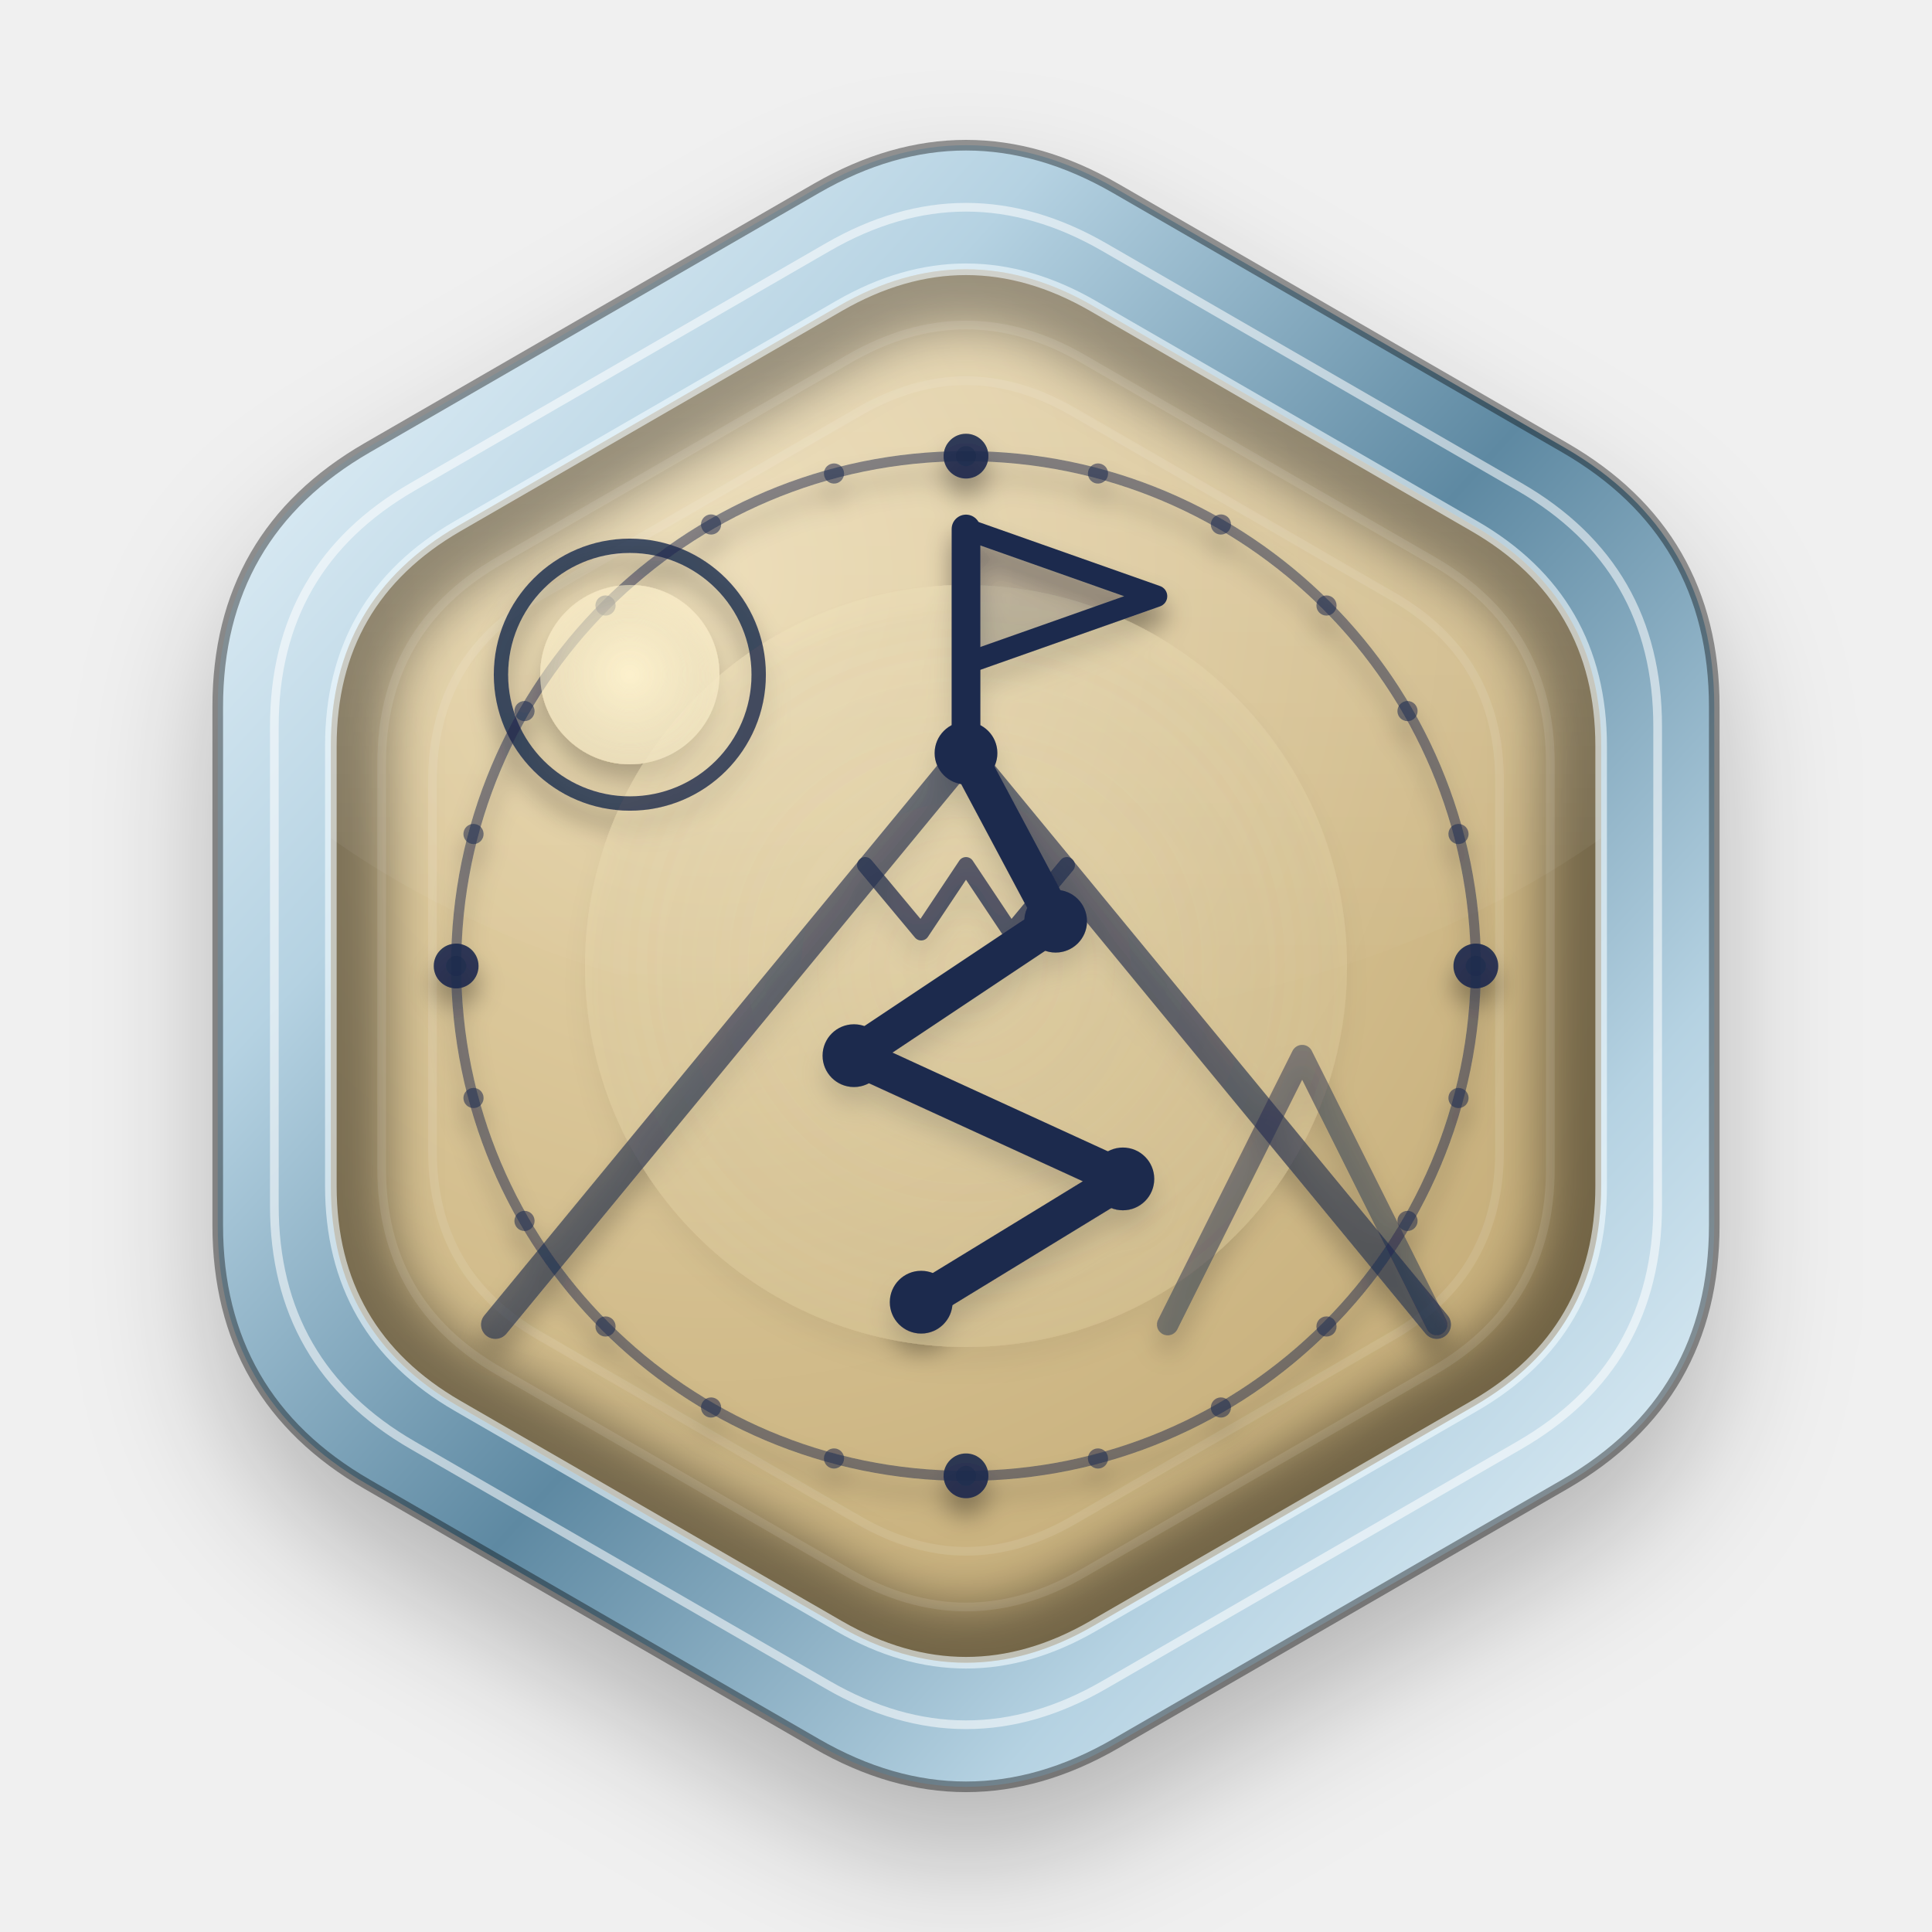
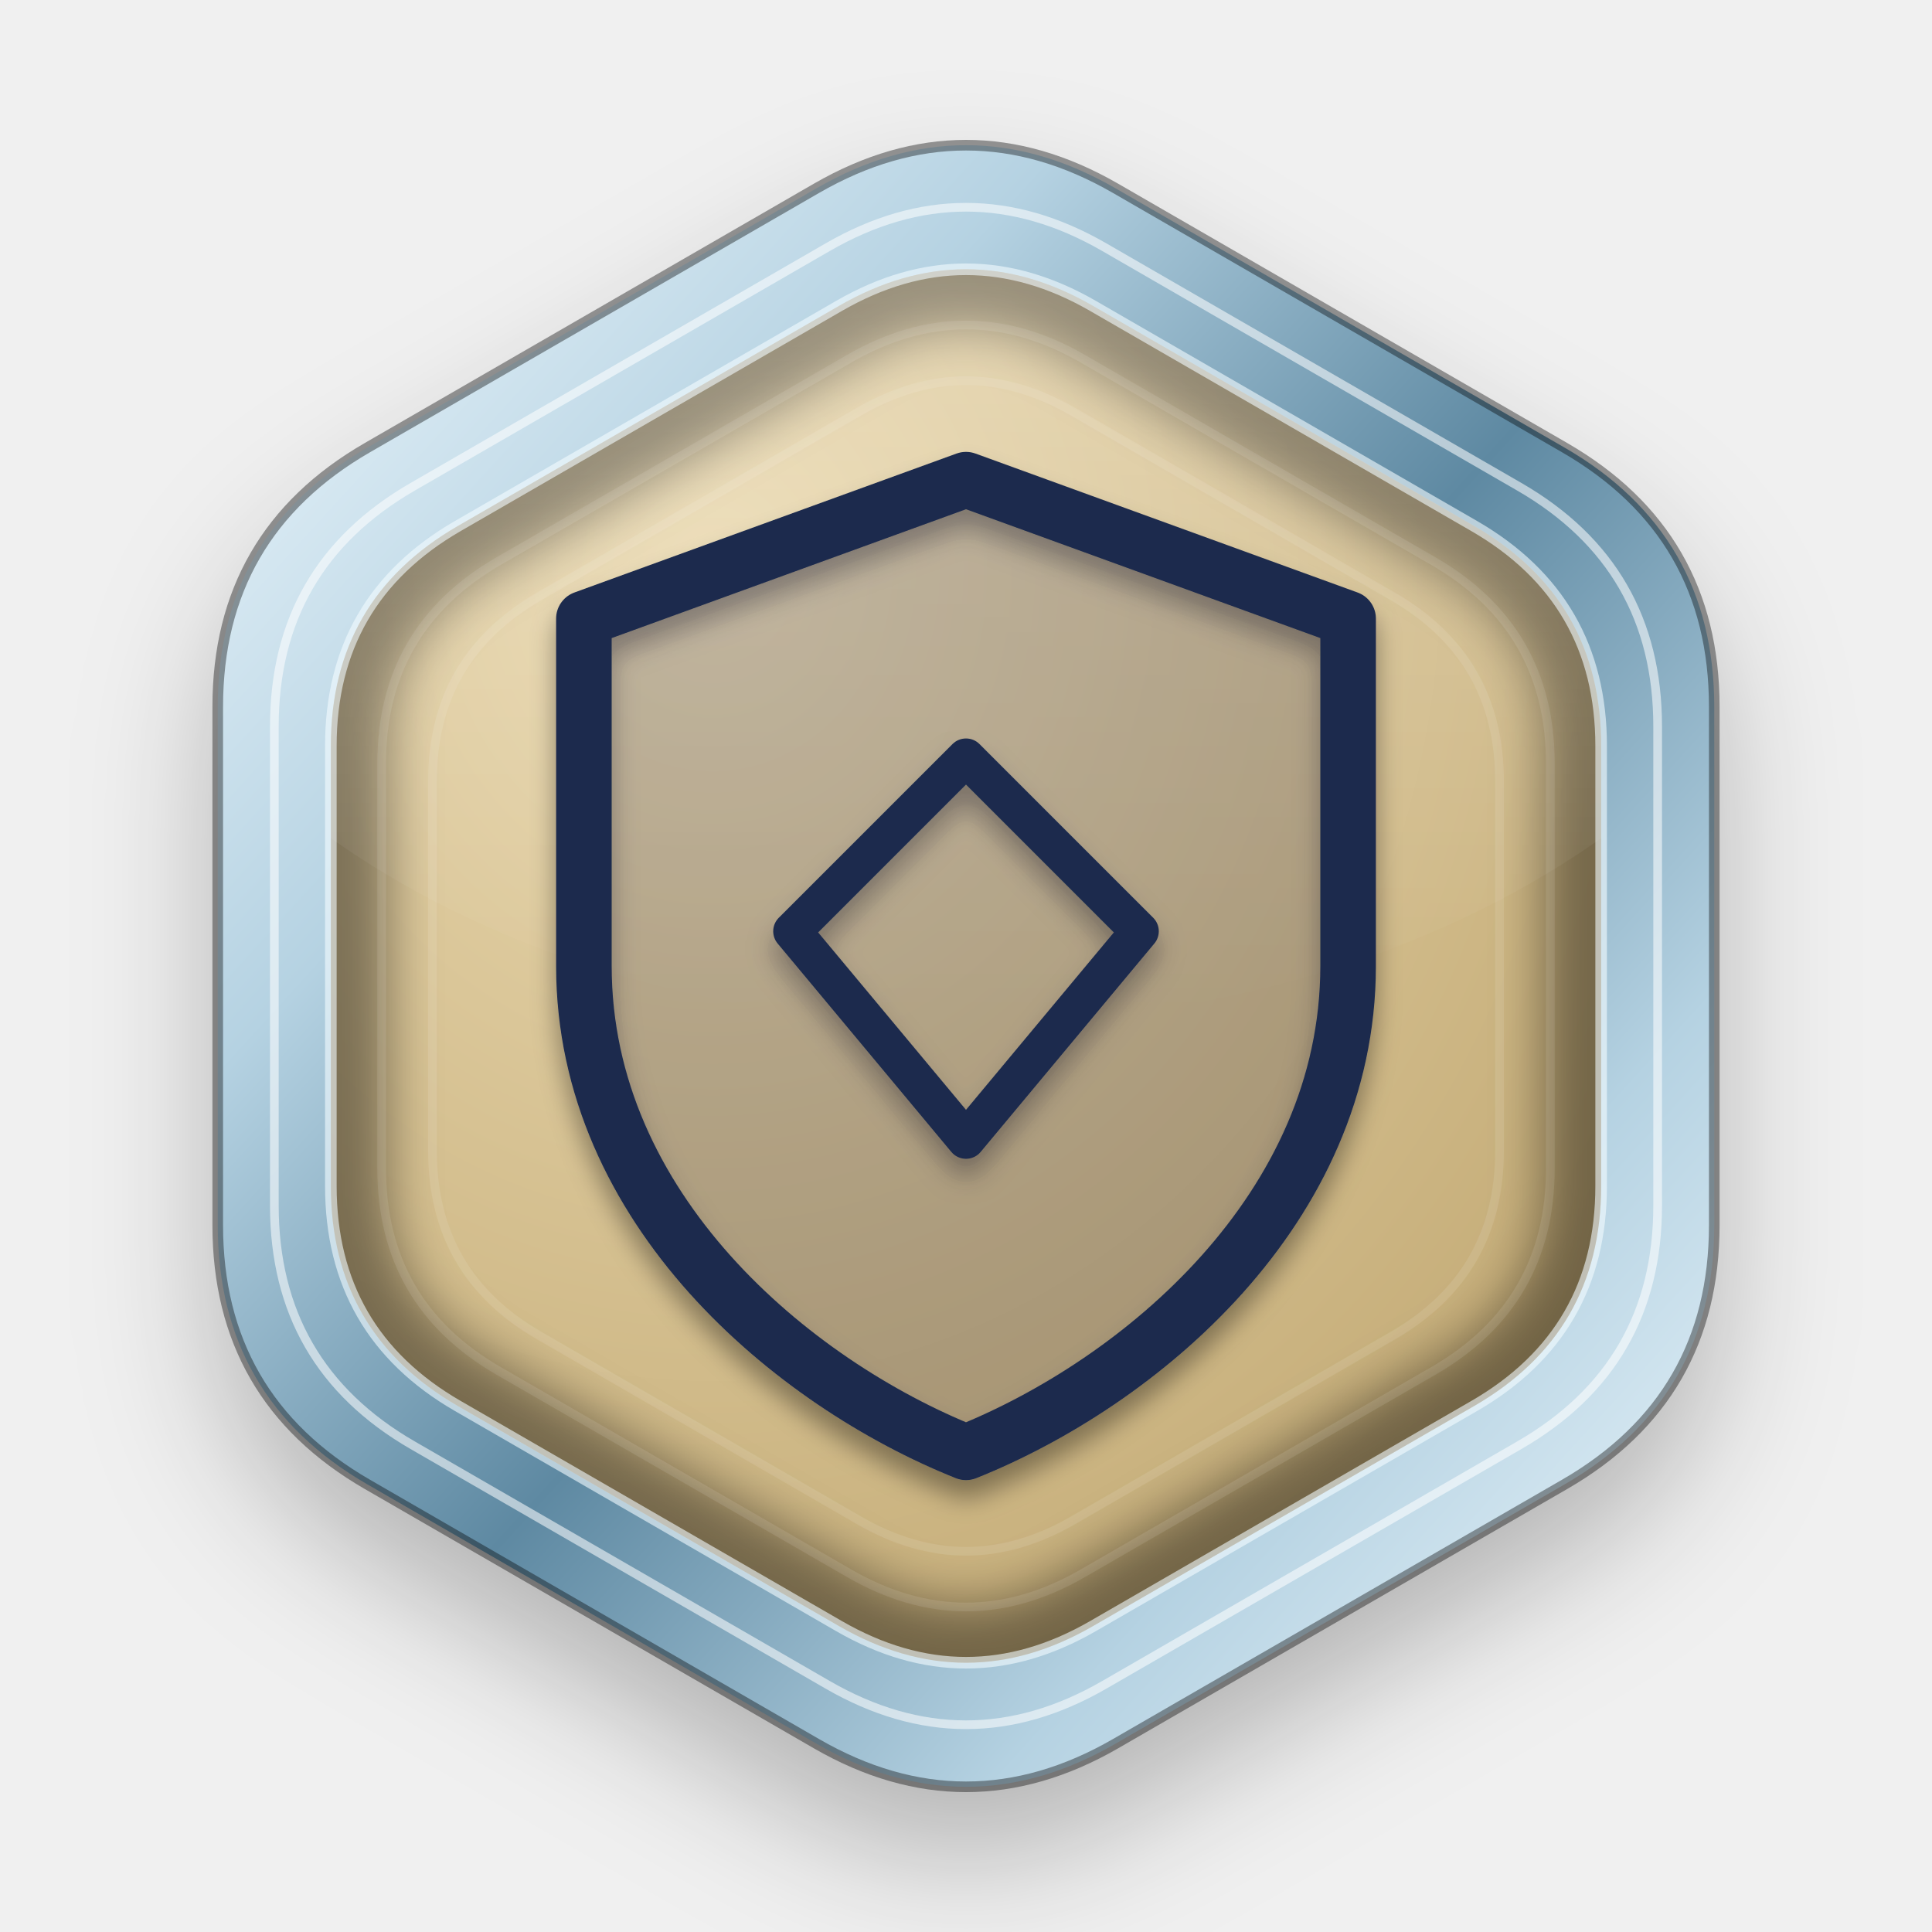
<svg xmlns="http://www.w3.org/2000/svg" viewBox="-100 -100 200 200" width="400" height="400">
  <defs>
    <filter id="blur8" x="-30%" y="-30%" width="160%" height="160%">
      <feGaussianBlur stdDeviation="7" />
    </filter>
    <filter id="blur3" x="-30%" y="-30%" width="160%" height="160%">
      <feGaussianBlur stdDeviation="2.6" />
    </filter>
    <filter id="emb" x="-20%" y="-20%" width="140%" height="140%">
      <feDropShadow dx="0" dy="1.6" stdDeviation="1.1" flood-color="#000" flood-opacity=".38" />
    </filter>
  </defs>
  <style>.mb39 .nf{fill:none} .mb39 .sf{fill:#1F2B4E;fill-opacity:.17} .mb39 .fl{fill:#1F2B4E;stroke:none} .mb39 .gl{fill:url(#b39g);stroke:none}</style>
  <defs>
    <radialGradient id="b39h" cx=".5" cy=".5" r=".5">
      <stop offset=".6" stop-color="#F3D58A" stop-opacity="0" />
      <stop offset=".82" stop-color="#F3D58A" stop-opacity=".95" />
      <stop offset="1" stop-color="#F3D58A" stop-opacity="0" />
    </radialGradient>
    <linearGradient id="b39r" x1="0" y1="0" x2="1" y2="1">
      <stop offset="0" stop-color="#F3FBFF" />
      <stop offset=".28" stop-color="#B5D2E2" />
      <stop offset=".52" stop-color="#5E89A2" />
      <stop offset=".76" stop-color="#B5D2E2" />
      <stop offset="1" stop-color="#F3FBFF" />
    </linearGradient>
    <radialGradient id="b39p" cx=".3" cy=".22" r="1.15">
      <stop offset="0" stop-color="#EAD9B0" />
      <stop offset="1" stop-color="#B79C63" />
    </radialGradient>
    <radialGradient id="b39g" cx=".5" cy=".5" r=".5">
      <stop offset="0" stop-color="#FFF3CF" stop-opacity=".95" />
      <stop offset="1" stop-color="#FFF3CF" stop-opacity=".55" />
    </radialGradient>
    <linearGradient id="b39s" x1="0" y1="0" x2="0" y2="1">
      <stop offset="0" stop-color="#fff" stop-opacity=".34" />
      <stop offset="1" stop-color="#fff" stop-opacity="0" />
    </linearGradient>
    <clipPath id="b39c">
      <path d="M-13.15,-68.33Q0,-75.92 13.15,-68.33L52.6,-45.55Q65.75,-37.96 65.75,-22.78L65.75,22.78Q65.75,37.96 52.6,45.55L13.15,68.33Q0,75.92 -13.15,68.33L-52.6,45.55Q-65.75,37.96 -65.75,22.78L-65.75,-22.78Q-65.75,-37.96 -52.6,-45.55Z" />
    </clipPath>
  </defs>
  <path d="M-15.49,-80.5Q0,-89.44 15.49,-80.5L61.97,-53.66Q77.46,-44.72 77.46,-26.83L77.46,26.83Q77.46,44.72 61.97,53.66L15.49,80.5Q0,89.44 -15.49,80.5L-61.97,53.66Q-77.46,44.72 -77.46,26.83L-77.46,-26.83Q-77.46,-44.72 -61.97,-53.66Z" transform="translate(0 7)" fill="#000" opacity=".26" filter="url(#blur8)" />
  <path d="M-15.49,-80.5Q0,-89.44 15.49,-80.5L61.97,-53.66Q77.46,-44.72 77.46,-26.83L77.46,26.83Q77.46,44.72 61.97,53.66L15.49,80.5Q0,89.44 -15.49,80.5L-61.97,53.66Q-77.46,44.72 -77.46,26.83L-77.46,-26.83Q-77.46,-44.72 -61.97,-53.66Z" fill="url(#b39r)" />
  <path d="M-15.49,-80.5Q0,-89.44 15.49,-80.5L61.97,-53.66Q77.46,-44.72 77.46,-26.83L77.46,26.83Q77.46,44.72 61.97,53.66L15.49,80.5Q0,89.44 -15.49,80.5L-61.97,53.66Q-77.46,44.72 -77.46,26.83L-77.46,-26.83Q-77.46,-44.72 -61.97,-53.66Z" fill="none" stroke="#000" stroke-opacity=".38" stroke-width="1.1" />
  <path d="M-14.32,-74.41Q0,-82.68 14.32,-74.41L57.28,-49.61Q71.6,-41.34 71.6,-24.8L71.6,24.8Q71.6,41.34 57.28,49.61L14.32,74.41Q0,82.68 -14.32,74.41L-57.28,49.61Q-71.6,41.34 -71.6,24.8L-71.6,-24.8Q-71.6,-41.34 -57.28,-49.61Z" fill="none" stroke="#fff" stroke-opacity=".55" stroke-width=".9" />
  <path d="M-13.15,-68.33Q0,-75.92 13.15,-68.33L52.6,-45.55Q65.75,-37.96 65.75,-22.78L65.75,22.78Q65.75,37.96 52.6,45.55L13.15,68.33Q0,75.92 -13.15,68.33L-52.6,45.55Q-65.75,37.96 -65.75,22.78L-65.75,-22.78Q-65.75,-37.96 -52.6,-45.55Z" fill="url(#b39p)" />
  <g clip-path="url(#b39c)">
    <path d="M-13.15,-68.33Q0,-75.92 13.15,-68.33L52.6,-45.55Q65.75,-37.96 65.75,-22.78L65.75,22.78Q65.75,37.96 52.6,45.55L13.15,68.33Q0,75.92 -13.15,68.33L-52.6,45.55Q-65.75,37.96 -65.75,22.78L-65.75,-22.78Q-65.75,-37.96 -52.6,-45.55Z" fill="none" stroke="#000" stroke-opacity=".42" stroke-width="12" filter="url(#blur3)" />
    <path d="M-12.1,-62.86Q0,-69.85 12.1,-62.86L48.39,-41.91Q60.49,-34.92 60.49,-20.95L60.49,20.95Q60.49,34.92 48.39,41.91L12.1,62.86Q0,69.85 -12.1,62.86L-48.39,41.91Q-60.49,34.92 -60.49,20.95L-60.49,-20.95Q-60.49,-34.92 -48.39,-41.91Z" fill="none" stroke="#fff" stroke-opacity=".10" stroke-width=".9" />
    <path d="M-11.05,-57.4Q0,-63.77 11.05,-57.4L44.18,-38.26Q55.23,-31.89 55.23,-19.13L55.23,19.13Q55.23,31.89 44.18,38.26L11.05,57.4Q0,63.77 -11.05,57.4L-44.18,38.26Q-55.23,31.89 -55.23,19.13L-55.23,-19.13Q-55.23,-31.89 -44.18,-38.26Z" fill="none" stroke="#fff" stroke-opacity=".10" stroke-width=".9" />
    <ellipse cx="0" cy="-58" rx="92" ry="64" fill="url(#b39s)" />
  </g>
  <path d="M-13.15,-68.33Q0,-75.92 13.15,-68.33L52.6,-45.55Q65.75,-37.96 65.75,-22.78L65.75,22.78Q65.75,37.96 52.6,45.55L13.15,68.33Q0,75.92 -13.15,68.33L-52.6,45.55Q-65.75,37.96 -65.75,22.78L-65.75,-22.78Q-65.75,-37.96 -52.6,-45.55Z" fill="none" stroke="#F3FBFF" stroke-opacity=".6" stroke-width="1.2" />
  <g filter="url(#emb)" fill="none" stroke="#1F2B4E" stroke-linecap="round" stroke-linejoin="round" class="mb39" transform="scale(1.16)">
-     <circle cx="0" cy="0" r="34" class="gl" stroke="none" opacity="0.22" />
-     <circle cx="0" cy="0" r="45.5" fill="none" stroke-width="0.9" opacity="0.5" />
-     <circle cx="0" cy="-45.5" r="0.9" class="fl" stroke="none" opacity="0.55" />
-     <circle cx="11.78" cy="-43.95" r="0.9" class="fl" stroke="none" opacity="0.55" />
-     <circle cx="22.75" cy="-39.4" r="0.9" class="fl" stroke="none" opacity="0.55" />
-     <circle cx="32.17" cy="-32.17" r="0.9" class="fl" stroke="none" opacity="0.55" />
-     <circle cx="39.4" cy="-22.75" r="0.9" class="fl" stroke="none" opacity="0.55" />
-     <circle cx="43.95" cy="-11.78" r="0.9" class="fl" stroke="none" opacity="0.55" />
-     <circle cx="45.5" cy="0" r="0.9" class="fl" stroke="none" opacity="0.55" />
-     <circle cx="43.95" cy="11.78" r="0.9" class="fl" stroke="none" opacity="0.55" />
-     <circle cx="39.4" cy="22.75" r="0.9" class="fl" stroke="none" opacity="0.55" />
-     <circle cx="32.17" cy="32.17" r="0.9" class="fl" stroke="none" opacity="0.55" />
-     <circle cx="22.75" cy="39.4" r="0.9" class="fl" stroke="none" opacity="0.55" />
-     <circle cx="11.78" cy="43.95" r="0.9" class="fl" stroke="none" opacity="0.55" />
-     <circle cx="0" cy="45.5" r="0.9" class="fl" stroke="none" opacity="0.55" />
-     <circle cx="-11.78" cy="43.95" r="0.9" class="fl" stroke="none" opacity="0.55" />
-     <circle cx="-22.75" cy="39.4" r="0.9" class="fl" stroke="none" opacity="0.55" />
-     <circle cx="-32.17" cy="32.17" r="0.9" class="fl" stroke="none" opacity="0.55" />
-     <circle cx="-39.4" cy="22.75" r="0.9" class="fl" stroke="none" opacity="0.55" />
-     <circle cx="-43.95" cy="11.78" r="0.9" class="fl" stroke="none" opacity="0.55" />
-     <circle cx="-45.5" cy="0" r="0.9" class="fl" stroke="none" opacity="0.55" />
-     <circle cx="-43.95" cy="-11.78" r="0.9" class="fl" stroke="none" opacity="0.55" />
-     <circle cx="-39.4" cy="-22.75" r="0.9" class="fl" stroke="none" opacity="0.55" />
-     <circle cx="-32.17" cy="-32.17" r="0.9" class="fl" stroke="none" opacity="0.55" />
-     <circle cx="-22.75" cy="-39.4" r="0.9" class="fl" stroke="none" opacity="0.55" />
-     <circle cx="-11.78" cy="-43.95" r="0.9" class="fl" stroke="none" opacity="0.55" />
-     <circle cx="0" cy="-45.5" r="2" class="fl" stroke="none" opacity="0.9" />
-     <circle cx="45.5" cy="0" r="2" class="fl" stroke="none" opacity="0.9" />
-     <circle cx="0" cy="45.5" r="2" class="fl" stroke="none" opacity="0.9" />
-     <circle cx="-45.5" cy="0" r="2" class="fl" stroke="none" opacity="0.9" />
-     <polyline points="-42,32 0,-19 42,32" class="nf" stroke-width="2.56" opacity="0.6" />
-     <polyline points="18,32 30,8 42,32" class="nf" stroke-width="1.92" opacity="0.45" />
-     <polyline points="-9,-9 -4,-3 0,-9 4,-3 9,-9" class="nf" stroke-width="1.44" opacity="0.7" />
-     <polyline points="-4,30 14,19 -10,8 8,-4 0,-19" class="nf" stroke-width="3.36" opacity="1" />
-     <circle cx="-4" cy="30" r="2.8" class="fl" stroke="none" opacity="1" />
-     <circle cx="14" cy="19" r="2.8" class="fl" stroke="none" opacity="1" />
-     <circle cx="-10" cy="8" r="2.8" class="fl" stroke="none" opacity="1" />
-     <circle cx="8" cy="-4" r="2.8" class="fl" stroke="none" opacity="1" />
-     <circle cx="0" cy="-19" r="2.8" class="fl" stroke="none" opacity="1" />
-     <circle cx="-30" cy="-26" r="8" class="gl" stroke="none" opacity="1" />
-     <circle cx="-30" cy="-26" r="11.5" fill="none" stroke-width="1.28" opacity="0.8" />
-     <line x1="0" y1="-19" x2="0" y2="-39" stroke-width="2.56" opacity="1" />
-     <polygon points="0,-39 17,-33 0,-27" class="sf" stroke-width="1.92" opacity="1" />
+     <defs>
+       <linearGradient id="fireG" x1="0" y1="0" x2="0" y2="1">
+         <stop offset="0" stop-color="#FFD66B" />
+         <stop offset=".55" stop-color="#FF9A2E" />
+         <stop offset="1" stop-color="#F0561B" />
+       </linearGradient>
+       <linearGradient id="goldG" x1="0" y1="0" x2="1" y2="1">
+         <stop offset="0" stop-color="#FFF0A8" />
+         <stop offset=".5" stop-color="#F2BE3A" />
+         <stop offset="1" stop-color="#C98A0C" />
+       </linearGradient>
+     </defs>
+     <g transform="translate(0 0) scale(1.55)">
+       <path d="M0,-28 L22,-20 V0 C22,14 10,24 0,28 C-10,24 -22,14 -22,0 V-20Z" class="sf" stroke-width="3.2" stroke-linejoin="round" />
+       <path d="M0,-12 l10,10 l-10,12 l-10,-12z" fill="url(#goldG)" stroke-width="2.2" class="nf" />
+     </g>
  </g>
</svg>
